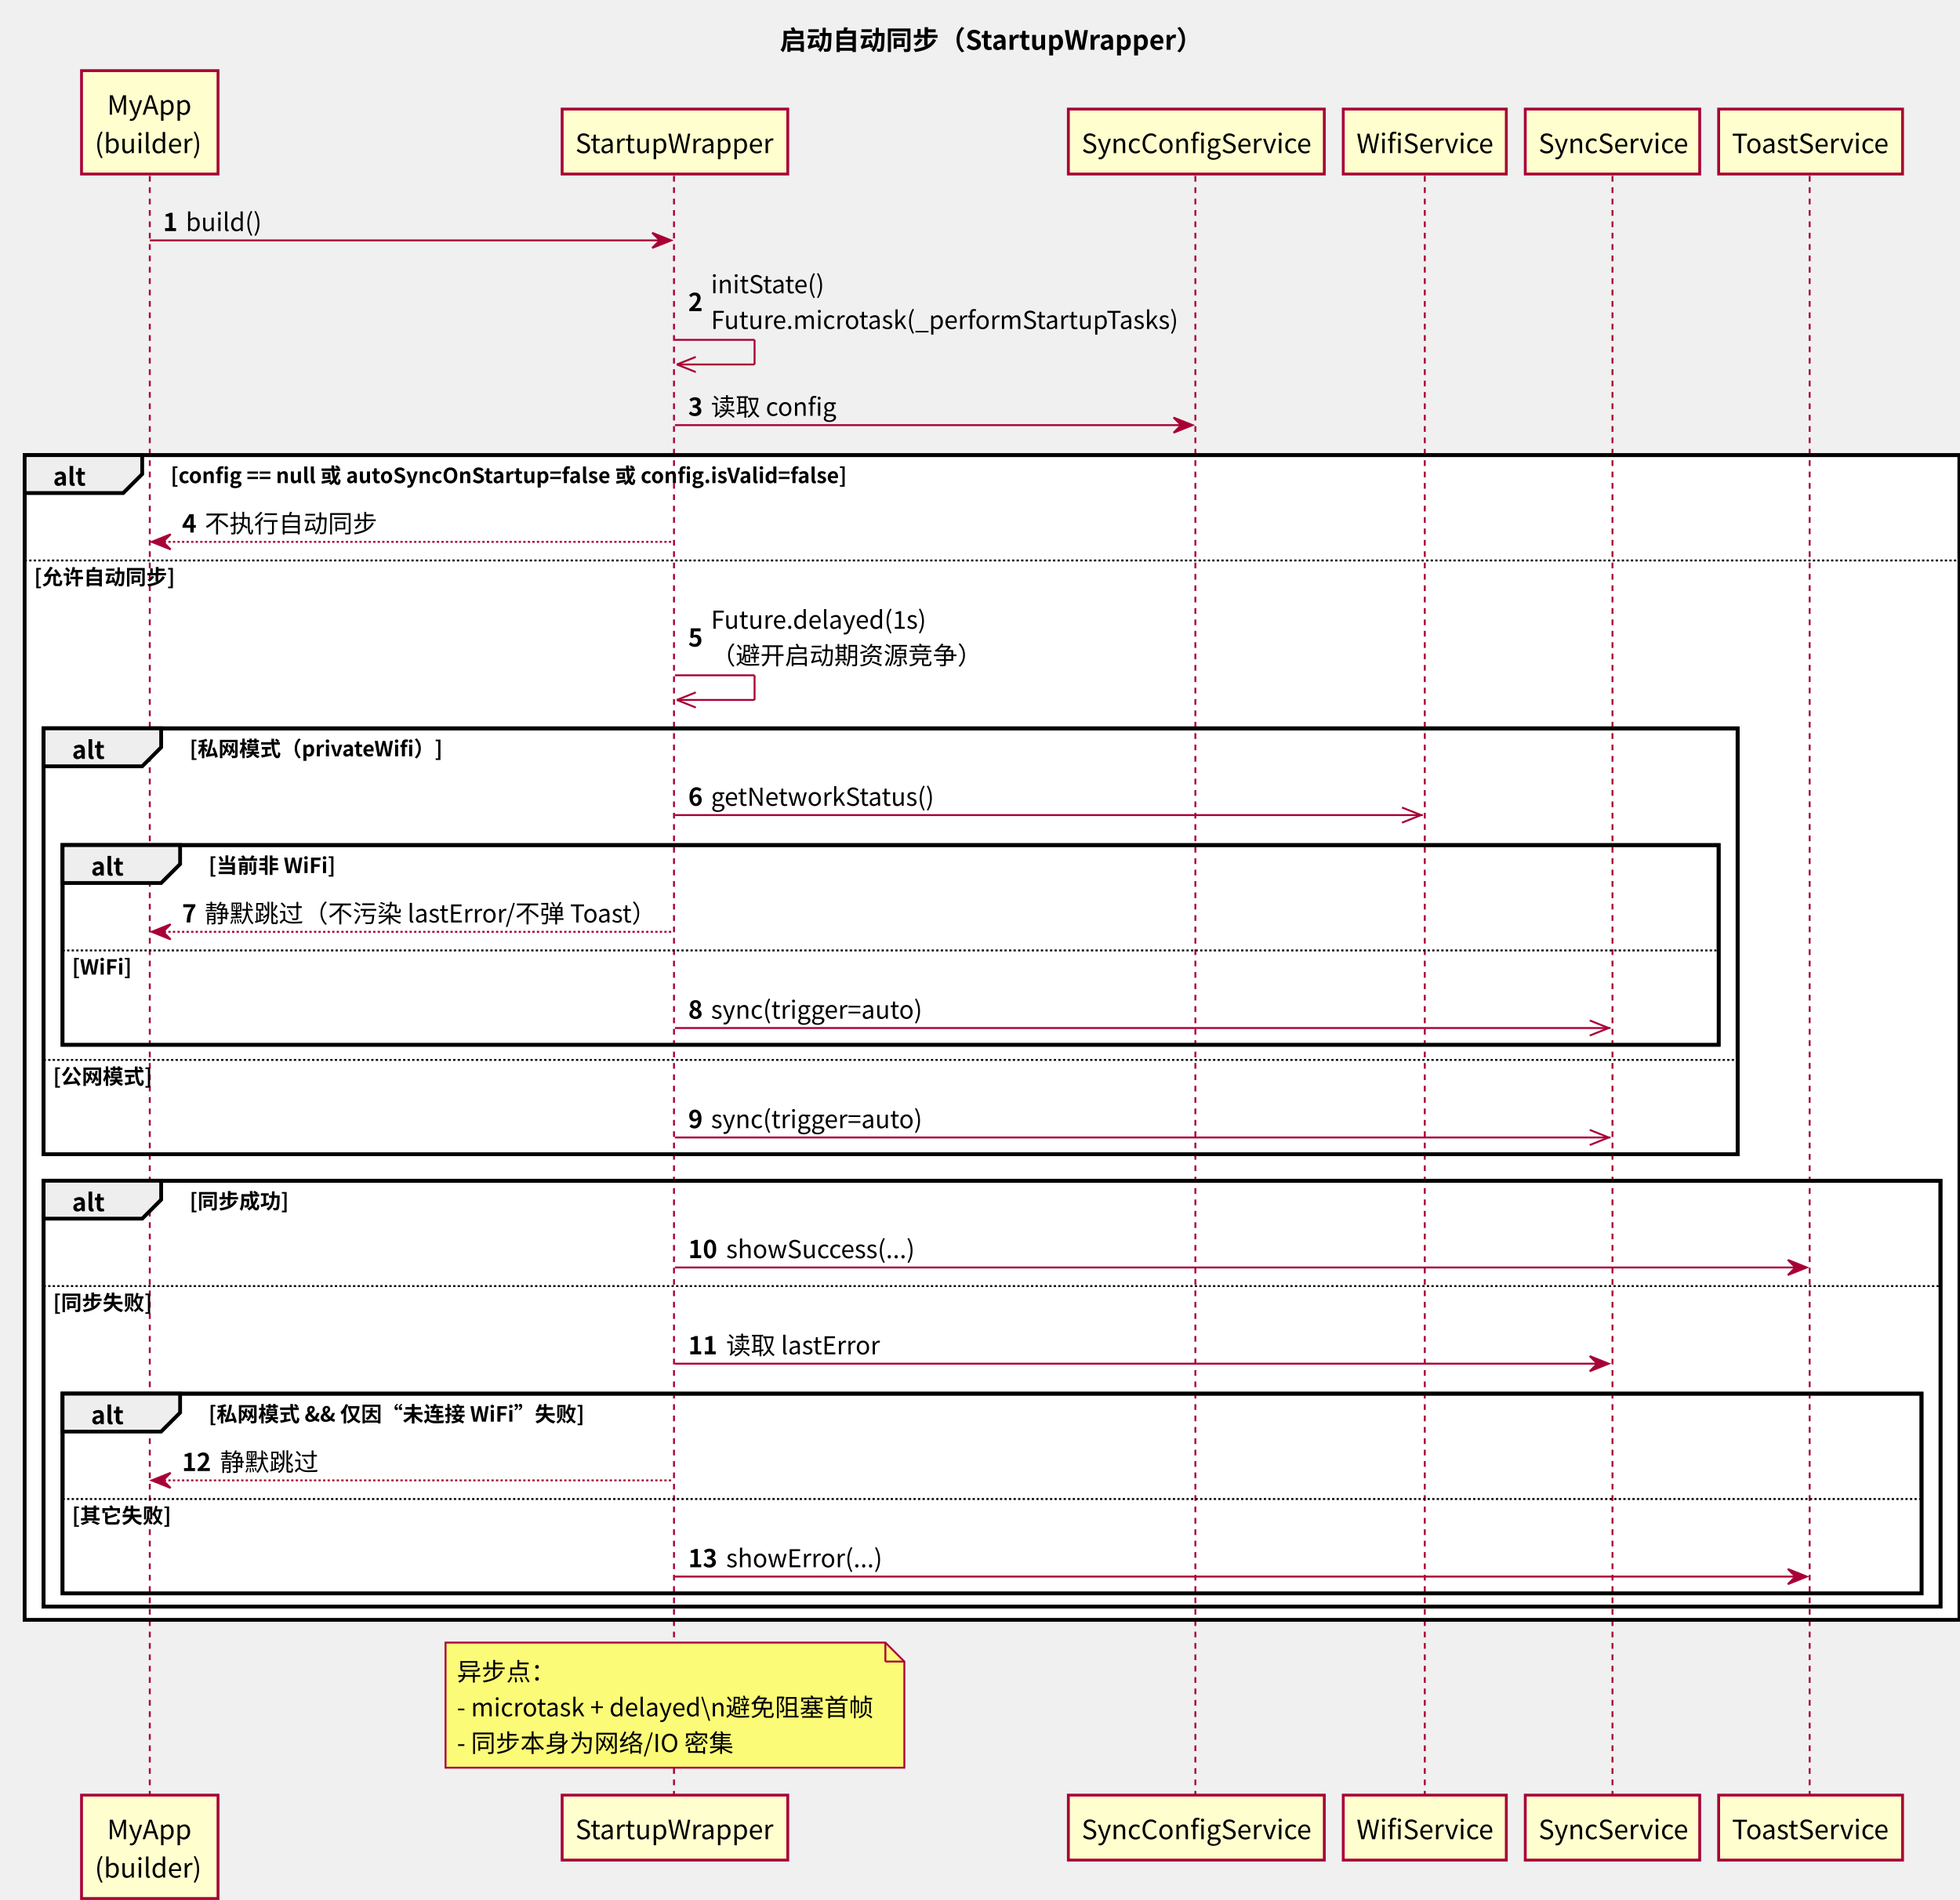
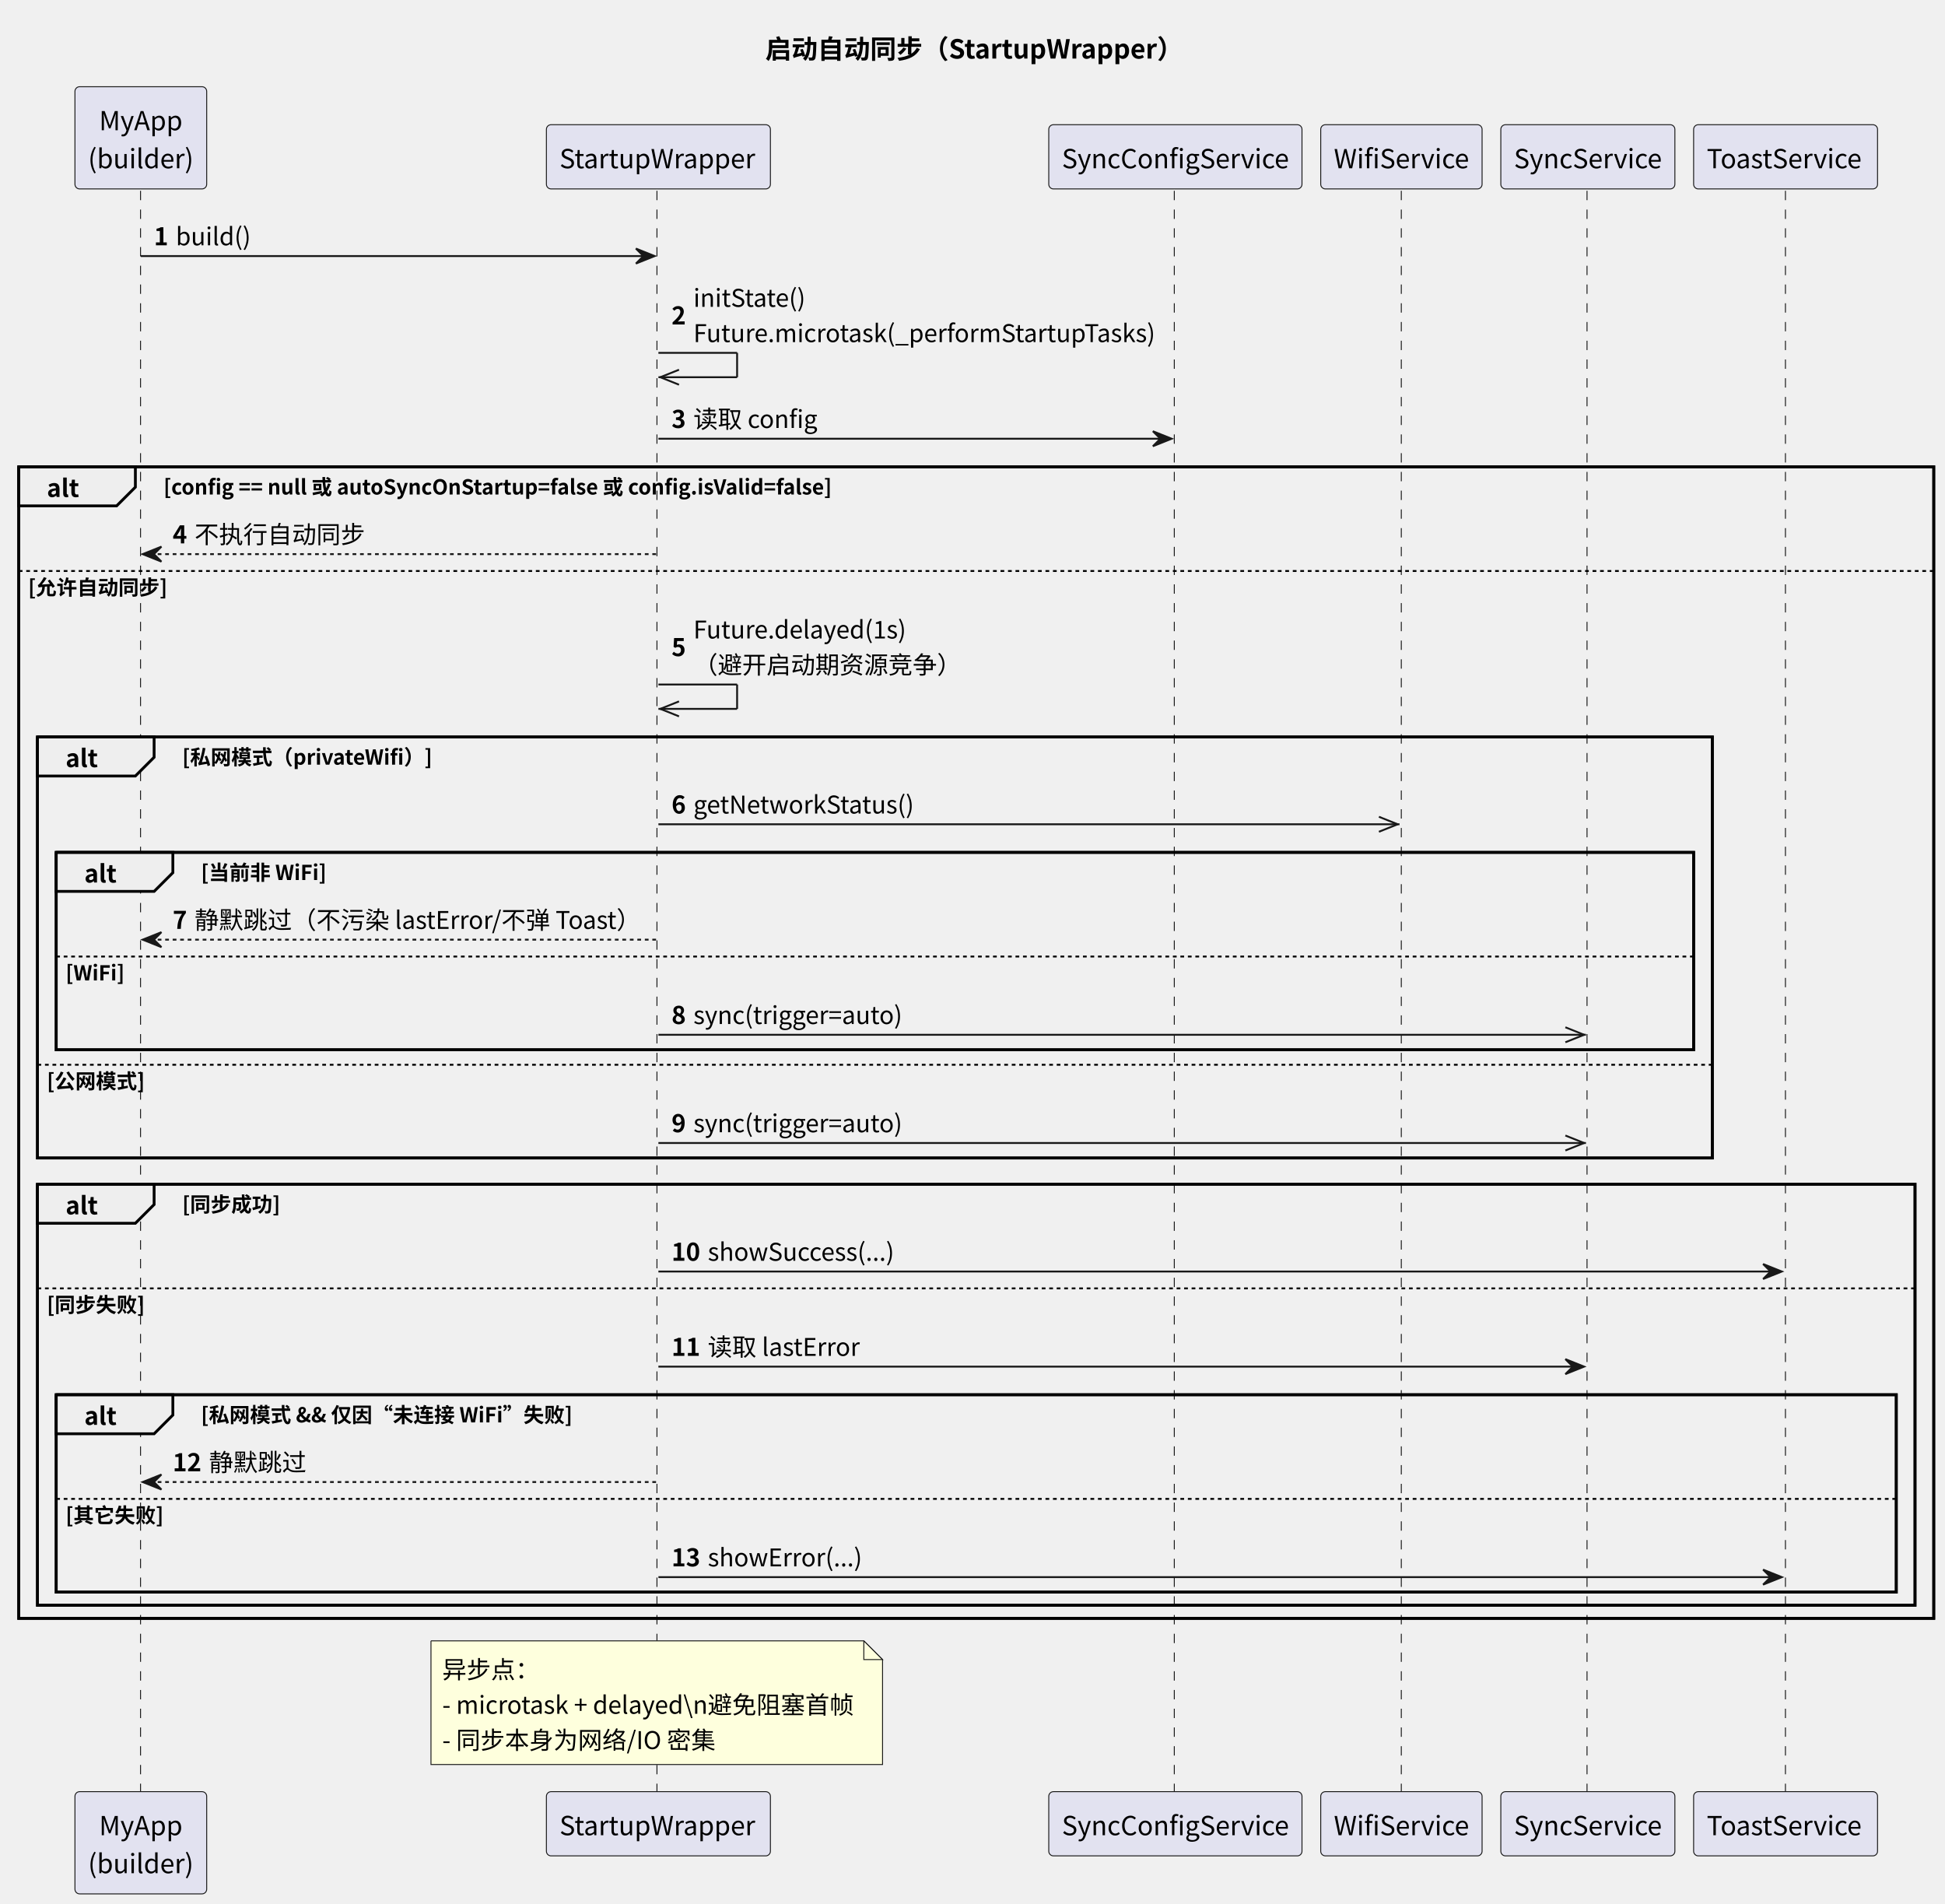
- <svg xmlns="http://www.w3.org/2000/svg" contentScriptType="application/ecmascript" contentStyleType="text/css" height="1670px" preserveAspectRatio="none" style="width:1723px;height:1670px;" version="1.1" viewBox="0 0 1723 1670" width="1723.333px" zoomAndPan="magnify">
+ <svg xmlns="http://www.w3.org/2000/svg" contentStyleType="text/css" data-diagram-type="SEQUENCE" height="1693.333px" preserveAspectRatio="none" style="width:1730px;height:1693px;background:#FFFFFF;" version="1.1" viewBox="0 0 1730 1693" width="1730px" zoomAndPan="magnify">
  <defs />
  <g>
-     <text fill="#000000" font-family="Noto Sans CJK SC" font-size="23.333" font-weight="bold" lengthAdjust="spacingAndGlyphs" textLength="373.333" x="685.417" y="43.733">启动自动同步（StartupWrapper）</text>
-     <rect fill="#FFFFFF" height="1024.105" style="stroke: #000000; stroke-width: 3.333;" width="1700.833" x="21.667" y="400.186" />
-     <rect fill="#FFFFFF" height="933.145" style="stroke: none; stroke-width: 1.667;" width="1700.833" x="21.667" y="491.146" />
-     <rect fill="#FFFFFF" height="374.426" style="stroke: #000000; stroke-width: 3.333;" width="1489.167" x="38.333" y="640.439" />
-     <rect fill="#FFFFFF" height="175.546" style="stroke: #000000; stroke-width: 3.333;" width="1455.833" x="55" y="743.066" />
-     <rect fill="#FFFFFF" height="84.587" style="stroke: none; stroke-width: 1.667;" width="1455.833" x="55" y="834.026" />
-     <rect fill="#FFFFFF" height="84.587" style="stroke: none; stroke-width: 1.667;" width="1489.167" x="38.333" y="930.279" />
-     <rect fill="#FFFFFF" height="374.426" style="stroke: #000000; stroke-width: 3.333;" width="1667.5" x="38.333" y="1038.199" />
-     <rect fill="#FFFFFF" height="283.466" style="stroke: none; stroke-width: 1.667;" width="1667.5" x="38.333" y="1129.159" />
-     <rect fill="#FFFFFF" height="175.546" style="stroke: #000000; stroke-width: 3.333;" width="1634.167" x="55" y="1225.412" />
-     <rect fill="#FFFFFF" height="84.587" style="stroke: none; stroke-width: 1.667;" width="1634.167" x="55" y="1316.372" />
-     <line style="stroke: #A80036; stroke-width: 1.667; stroke-dasharray: 5.0,5.0;" x1="131.667" x2="131.667" y1="154.693" y2="1580.078" />
-     <line style="stroke: #A80036; stroke-width: 1.667; stroke-dasharray: 5.0,5.0;" x1="592.5" x2="592.5" y1="154.693" y2="1580.078" />
-     <line style="stroke: #A80036; stroke-width: 1.667; stroke-dasharray: 5.0,5.0;" x1="1050.833" x2="1050.833" y1="154.693" y2="1580.078" />
-     <line style="stroke: #A80036; stroke-width: 1.667; stroke-dasharray: 5.0,5.0;" x1="1252.5" x2="1252.5" y1="154.693" y2="1580.078" />
-     <line style="stroke: #A80036; stroke-width: 1.667; stroke-dasharray: 5.0,5.0;" x1="1417.5" x2="1417.5" y1="154.693" y2="1580.078" />
-     <line style="stroke: #A80036; stroke-width: 1.667; stroke-dasharray: 5.0,5.0;" x1="1590.833" x2="1590.833" y1="154.693" y2="1580.078" />
-     <rect fill="#FEFECE" height="90.906" style="stroke: #A80036; stroke-width: 2.5;" width="120" x="71.667" y="62.12" />
-     <text fill="#000000" font-family="Noto Sans CJK SC" font-size="23.333" lengthAdjust="spacingAndGlyphs" textLength="75" x="94.167" y="100.853">MyApp</text>
-     <text fill="#000000" font-family="Noto Sans CJK SC" font-size="23.333" lengthAdjust="spacingAndGlyphs" textLength="96.667" x="83.333" y="134.64">(builder)</text>
-     <rect fill="#FEFECE" height="90.906" style="stroke: #A80036; stroke-width: 2.5;" width="120" x="71.667" y="1578.411" />
-     <text fill="#000000" font-family="Noto Sans CJK SC" font-size="23.333" lengthAdjust="spacingAndGlyphs" textLength="75" x="94.167" y="1617.145">MyApp</text>
-     <text fill="#000000" font-family="Noto Sans CJK SC" font-size="23.333" lengthAdjust="spacingAndGlyphs" textLength="96.667" x="83.333" y="1650.931">(builder)</text>
-     <rect fill="#FEFECE" height="57.12" style="stroke: #A80036; stroke-width: 2.5;" width="198.333" x="494.167" y="95.906" />
-     <text fill="#000000" font-family="Noto Sans CJK SC" font-size="23.333" lengthAdjust="spacingAndGlyphs" textLength="175" x="505.833" y="134.64">StartupWrapper</text>
-     <rect fill="#FEFECE" height="57.12" style="stroke: #A80036; stroke-width: 2.5;" width="198.333" x="494.167" y="1578.411" />
-     <text fill="#000000" font-family="Noto Sans CJK SC" font-size="23.333" lengthAdjust="spacingAndGlyphs" textLength="175" x="505.833" y="1617.145">StartupWrapper</text>
-     <rect fill="#FEFECE" height="57.12" style="stroke: #A80036; stroke-width: 2.5;" width="225" x="939.167" y="95.906" />
-     <text fill="#000000" font-family="Noto Sans CJK SC" font-size="23.333" lengthAdjust="spacingAndGlyphs" textLength="201.667" x="950.833" y="134.64">SyncConfigService</text>
-     <rect fill="#FEFECE" height="57.12" style="stroke: #A80036; stroke-width: 2.5;" width="225" x="939.167" y="1578.411" />
-     <text fill="#000000" font-family="Noto Sans CJK SC" font-size="23.333" lengthAdjust="spacingAndGlyphs" textLength="201.667" x="950.833" y="1617.145">SyncConfigService</text>
-     <rect fill="#FEFECE" height="57.12" style="stroke: #A80036; stroke-width: 2.5;" width="143.333" x="1180.833" y="95.906" />
-     <text fill="#000000" font-family="Noto Sans CJK SC" font-size="23.333" lengthAdjust="spacingAndGlyphs" textLength="120" x="1192.5" y="134.64">WifiService</text>
-     <rect fill="#FEFECE" height="57.12" style="stroke: #A80036; stroke-width: 2.5;" width="143.333" x="1180.833" y="1578.411" />
-     <text fill="#000000" font-family="Noto Sans CJK SC" font-size="23.333" lengthAdjust="spacingAndGlyphs" textLength="120" x="1192.5" y="1617.145">WifiService</text>
-     <rect fill="#FEFECE" height="57.12" style="stroke: #A80036; stroke-width: 2.5;" width="153.333" x="1340.833" y="95.906" />
-     <text fill="#000000" font-family="Noto Sans CJK SC" font-size="23.333" lengthAdjust="spacingAndGlyphs" textLength="130" x="1352.5" y="134.64">SyncService</text>
-     <rect fill="#FEFECE" height="57.12" style="stroke: #A80036; stroke-width: 2.5;" width="153.333" x="1340.833" y="1578.411" />
-     <text fill="#000000" font-family="Noto Sans CJK SC" font-size="23.333" lengthAdjust="spacingAndGlyphs" textLength="130" x="1352.5" y="1617.145">SyncService</text>
-     <rect fill="#FEFECE" height="57.12" style="stroke: #A80036; stroke-width: 2.5;" width="161.667" x="1510.833" y="95.906" />
-     <text fill="#000000" font-family="Noto Sans CJK SC" font-size="23.333" lengthAdjust="spacingAndGlyphs" textLength="138.333" x="1522.5" y="134.64">ToastService</text>
-     <rect fill="#FEFECE" height="57.12" style="stroke: #A80036; stroke-width: 2.5;" width="161.667" x="1510.833" y="1578.411" />
-     <text fill="#000000" font-family="Noto Sans CJK SC" font-size="23.333" lengthAdjust="spacingAndGlyphs" textLength="138.333" x="1522.5" y="1617.145">ToastService</text>
-     <polygon fill="#A80036" points="573.333,204.693,590,211.36,573.333,218.026,580,211.36" style="stroke: #A80036; stroke-width: 1.667;" />
-     <line style="stroke: #A80036; stroke-width: 1.667;" x1="131.667" x2="583.333" y1="211.36" y2="211.36" />
-     <text fill="#000000" font-family="Noto Sans CJK SC" font-size="21.667" font-weight="bold" lengthAdjust="spacingAndGlyphs" textLength="13.333" x="143.333" y="203.16">1</text>
-     <text fill="#000000" font-family="Noto Sans CJK SC" font-size="21.667" lengthAdjust="spacingAndGlyphs" textLength="66.667" x="163.333" y="203.16">build()</text>
-     <line style="stroke: #A80036; stroke-width: 1.667;" x1="593.333" x2="663.333" y1="298.813" y2="298.813" />
-     <line style="stroke: #A80036; stroke-width: 1.667;" x1="663.333" x2="663.333" y1="298.813" y2="320.48" />
-     <line style="stroke: #A80036; stroke-width: 1.667;" x1="595" x2="663.333" y1="320.48" y2="320.48" />
-     <line style="stroke: #A80036; stroke-width: 1.667;" x1="595" x2="611.667" y1="320.48" y2="313.813" />
-     <line style="stroke: #A80036; stroke-width: 1.667;" x1="595" x2="611.667" y1="320.48" y2="327.146" />
-     <text fill="#000000" font-family="Noto Sans CJK SC" font-size="21.667" font-weight="bold" lengthAdjust="spacingAndGlyphs" textLength="13.333" x="605" y="273.553">2</text>
-     <text fill="#000000" font-family="Noto Sans CJK SC" font-size="21.667" lengthAdjust="spacingAndGlyphs" textLength="101.667" x="625" y="257.866">initState()</text>
-     <text fill="#000000" font-family="Noto Sans CJK SC" font-size="21.667" lengthAdjust="spacingAndGlyphs" textLength="415" x="625" y="289.24">Future.microtask(_performStartupTasks)</text>
-     <polygon fill="#A80036" points="1031.667,367.146,1048.333,373.813,1031.667,380.48,1038.333,373.813" style="stroke: #A80036; stroke-width: 1.667;" />
-     <line style="stroke: #A80036; stroke-width: 1.667;" x1="593.333" x2="1041.667" y1="373.813" y2="373.813" />
-     <text fill="#000000" font-family="Noto Sans CJK SC" font-size="21.667" font-weight="bold" lengthAdjust="spacingAndGlyphs" textLength="13.333" x="605" y="365.613">3</text>
-     <text fill="#000000" font-family="Noto Sans CJK SC" font-size="21.667" lengthAdjust="spacingAndGlyphs" textLength="111.667" x="625" y="365.613">读取 config</text>
-     <rect fill="none" height="1024.105" style="stroke: #000000; stroke-width: 3.333;" width="1700.833" x="21.667" y="400.186" />
-     <polygon fill="#EEEEEE" points="21.667,400.186,125,400.186,125,416.853,108.333,433.52,21.667,433.52,21.667,400.186" style="stroke: #000000; stroke-width: 3.333;" />
-     <text fill="#000000" font-family="Noto Sans CJK SC" font-size="21.667" font-weight="bold" lengthAdjust="spacingAndGlyphs" textLength="28.333" x="46.667" y="426.986">alt</text>
-     <text fill="#000000" font-family="Noto Sans CJK SC" font-size="18.333" font-weight="bold" lengthAdjust="spacingAndGlyphs" textLength="598.333" x="150" y="424.786">[config == null 或 autoSyncOnStartup=false 或 config.isValid=false]</text>
-     <polygon fill="#A80036" points="150,469.773,133.333,476.44,150,483.106,143.333,476.44" style="stroke: #A80036; stroke-width: 1.667;" />
-     <line style="stroke: #A80036; stroke-width: 1.667; stroke-dasharray: 2.0,2.0;" x1="140" x2="591.667" y1="476.44" y2="476.44" />
-     <text fill="#000000" font-family="Noto Sans CJK SC" font-size="21.667" font-weight="bold" lengthAdjust="spacingAndGlyphs" textLength="13.333" x="160" y="468.24">4</text>
-     <text fill="#000000" font-family="Noto Sans CJK SC" font-size="21.667" lengthAdjust="spacingAndGlyphs" textLength="151.667" x="180" y="468.24">不执行自动同步</text>
-     <line style="stroke: #000000; stroke-width: 1.667; stroke-dasharray: 2.0,2.0;" x1="21.667" x2="1722.5" y1="492.813" y2="492.813" />
-     <text fill="#000000" font-family="Noto Sans CJK SC" font-size="18.333" font-weight="bold" lengthAdjust="spacingAndGlyphs" textLength="123.333" x="30" y="514.079">[允许自动同步]</text>
-     <line style="stroke: #A80036; stroke-width: 1.667;" x1="593.333" x2="663.333" y1="593.773" y2="593.773" />
-     <line style="stroke: #A80036; stroke-width: 1.667;" x1="663.333" x2="663.333" y1="593.773" y2="615.439" />
-     <line style="stroke: #A80036; stroke-width: 1.667;" x1="595" x2="663.333" y1="615.439" y2="615.439" />
-     <line style="stroke: #A80036; stroke-width: 1.667;" x1="595" x2="611.667" y1="615.439" y2="608.773" />
-     <line style="stroke: #A80036; stroke-width: 1.667;" x1="595" x2="611.667" y1="615.439" y2="622.106" />
-     <text fill="#000000" font-family="Noto Sans CJK SC" font-size="21.667" font-weight="bold" lengthAdjust="spacingAndGlyphs" textLength="13.333" x="605" y="568.513">5</text>
-     <text fill="#000000" font-family="Noto Sans CJK SC" font-size="21.667" lengthAdjust="spacingAndGlyphs" textLength="188.333" x="625" y="552.826">Future.delayed(1s)</text>
-     <text fill="#000000" font-family="Noto Sans CJK SC" font-size="21.667" lengthAdjust="spacingAndGlyphs" textLength="238.333" x="625" y="584.199">（避开启动期资源竞争）</text>
-     <rect fill="none" height="374.426" style="stroke: #000000; stroke-width: 3.333;" width="1489.167" x="38.333" y="640.439" />
-     <polygon fill="#EEEEEE" points="38.333,640.439,141.667,640.439,141.667,657.106,125,673.773,38.333,673.773,38.333,640.439" style="stroke: #000000; stroke-width: 3.333;" />
-     <text fill="#000000" font-family="Noto Sans CJK SC" font-size="21.667" font-weight="bold" lengthAdjust="spacingAndGlyphs" textLength="28.333" x="63.333" y="667.239">alt</text>
-     <text fill="#000000" font-family="Noto Sans CJK SC" font-size="18.333" font-weight="bold" lengthAdjust="spacingAndGlyphs" textLength="221.667" x="166.667" y="665.039">[私网模式（privateWifi）]</text>
-     <line style="stroke: #A80036; stroke-width: 1.667;" x1="1249.167" x2="1232.5" y1="716.692" y2="710.026" />
-     <line style="stroke: #A80036; stroke-width: 1.667;" x1="1249.167" x2="1232.5" y1="716.692" y2="723.359" />
-     <line style="stroke: #A80036; stroke-width: 1.667;" x1="593.333" x2="1250.833" y1="716.692" y2="716.692" />
-     <text fill="#000000" font-family="Noto Sans CJK SC" font-size="21.667" font-weight="bold" lengthAdjust="spacingAndGlyphs" textLength="13.333" x="605" y="708.493">6</text>
-     <text fill="#000000" font-family="Noto Sans CJK SC" font-size="21.667" lengthAdjust="spacingAndGlyphs" textLength="195" x="625" y="708.493">getNetworkStatus()</text>
-     <rect fill="none" height="175.546" style="stroke: #000000; stroke-width: 3.333;" width="1455.833" x="55" y="743.066" />
-     <polygon fill="#EEEEEE" points="55,743.066,158.333,743.066,158.333,759.733,141.667,776.399,55,776.399,55,743.066" style="stroke: #000000; stroke-width: 3.333;" />
-     <text fill="#000000" font-family="Noto Sans CJK SC" font-size="21.667" font-weight="bold" lengthAdjust="spacingAndGlyphs" textLength="28.333" x="80" y="769.866">alt</text>
-     <text fill="#000000" font-family="Noto Sans CJK SC" font-size="18.333" font-weight="bold" lengthAdjust="spacingAndGlyphs" textLength="110" x="183.333" y="767.666">[当前非 WiFi]</text>
-     <polygon fill="#A80036" points="150,812.652,133.333,819.319,150,825.986,143.333,819.319" style="stroke: #A80036; stroke-width: 1.667;" />
-     <line style="stroke: #A80036; stroke-width: 1.667; stroke-dasharray: 2.0,2.0;" x1="140" x2="591.667" y1="819.319" y2="819.319" />
-     <text fill="#000000" font-family="Noto Sans CJK SC" font-size="21.667" font-weight="bold" lengthAdjust="spacingAndGlyphs" textLength="13.333" x="160" y="811.119">7</text>
-     <text fill="#000000" font-family="Noto Sans CJK SC" font-size="21.667" lengthAdjust="spacingAndGlyphs" textLength="401.667" x="180" y="811.119">静默跳过（不污染 lastError/不弹 Toast）</text>
-     <line style="stroke: #000000; stroke-width: 1.667; stroke-dasharray: 2.0,2.0;" x1="55" x2="1510.833" y1="835.692" y2="835.692" />
-     <text fill="#000000" font-family="Noto Sans CJK SC" font-size="18.333" font-weight="bold" lengthAdjust="spacingAndGlyphs" textLength="50" x="63.333" y="856.959">[WiFi]</text>
-     <line style="stroke: #A80036; stroke-width: 1.667;" x1="1414.167" x2="1397.5" y1="903.906" y2="897.239" />
-     <line style="stroke: #A80036; stroke-width: 1.667;" x1="1414.167" x2="1397.5" y1="903.906" y2="910.572" />
-     <line style="stroke: #A80036; stroke-width: 1.667;" x1="593.333" x2="1415.833" y1="903.906" y2="903.906" />
-     <text fill="#000000" font-family="Noto Sans CJK SC" font-size="21.667" font-weight="bold" lengthAdjust="spacingAndGlyphs" textLength="13.333" x="605" y="895.706">8</text>
-     <text fill="#000000" font-family="Noto Sans CJK SC" font-size="21.667" lengthAdjust="spacingAndGlyphs" textLength="185" x="625" y="895.706">sync(trigger=auto)</text>
-     <line style="stroke: #000000; stroke-width: 1.667; stroke-dasharray: 2.0,2.0;" x1="38.333" x2="1527.5" y1="931.946" y2="931.946" />
-     <text fill="#000000" font-family="Noto Sans CJK SC" font-size="18.333" font-weight="bold" lengthAdjust="spacingAndGlyphs" textLength="86.667" x="46.667" y="953.212">[公网模式]</text>
-     <line style="stroke: #A80036; stroke-width: 1.667;" x1="1414.167" x2="1397.5" y1="1000.159" y2="993.492" />
-     <line style="stroke: #A80036; stroke-width: 1.667;" x1="1414.167" x2="1397.5" y1="1000.159" y2="1006.825" />
-     <line style="stroke: #A80036; stroke-width: 1.667;" x1="593.333" x2="1415.833" y1="1000.159" y2="1000.159" />
-     <text fill="#000000" font-family="Noto Sans CJK SC" font-size="21.667" font-weight="bold" lengthAdjust="spacingAndGlyphs" textLength="13.333" x="605" y="991.959">9</text>
-     <text fill="#000000" font-family="Noto Sans CJK SC" font-size="21.667" lengthAdjust="spacingAndGlyphs" textLength="185" x="625" y="991.959">sync(trigger=auto)</text>
-     <rect fill="none" height="374.426" style="stroke: #000000; stroke-width: 3.333;" width="1667.5" x="38.333" y="1038.199" />
-     <polygon fill="#EEEEEE" points="38.333,1038.199,141.667,1038.199,141.667,1054.865,125,1071.532,38.333,1071.532,38.333,1038.199" style="stroke: #000000; stroke-width: 3.333;" />
-     <text fill="#000000" font-family="Noto Sans CJK SC" font-size="21.667" font-weight="bold" lengthAdjust="spacingAndGlyphs" textLength="28.333" x="63.333" y="1064.999">alt</text>
-     <text fill="#000000" font-family="Noto Sans CJK SC" font-size="18.333" font-weight="bold" lengthAdjust="spacingAndGlyphs" textLength="86.667" x="166.667" y="1062.799">[同步成功]</text>
-     <polygon fill="#A80036" points="1571.667,1107.785,1588.333,1114.452,1571.667,1121.119,1578.333,1114.452" style="stroke: #A80036; stroke-width: 1.667;" />
-     <line style="stroke: #A80036; stroke-width: 1.667;" x1="593.333" x2="1581.667" y1="1114.452" y2="1114.452" />
-     <text fill="#000000" font-family="Noto Sans CJK SC" font-size="21.667" font-weight="bold" lengthAdjust="spacingAndGlyphs" textLength="26.667" x="605" y="1106.252">10</text>
-     <text fill="#000000" font-family="Noto Sans CJK SC" font-size="21.667" lengthAdjust="spacingAndGlyphs" textLength="168.333" x="638.333" y="1106.252">showSuccess(...)</text>
-     <line style="stroke: #000000; stroke-width: 1.667; stroke-dasharray: 2.0,2.0;" x1="38.333" x2="1705.833" y1="1130.825" y2="1130.825" />
-     <text fill="#000000" font-family="Noto Sans CJK SC" font-size="18.333" font-weight="bold" lengthAdjust="spacingAndGlyphs" textLength="86.667" x="46.667" y="1152.092">[同步失败]</text>
-     <polygon fill="#A80036" points="1397.5,1192.372,1414.167,1199.038,1397.5,1205.705,1404.167,1199.038" style="stroke: #A80036; stroke-width: 1.667;" />
-     <line style="stroke: #A80036; stroke-width: 1.667;" x1="593.333" x2="1407.5" y1="1199.038" y2="1199.038" />
-     <text fill="#000000" font-family="Noto Sans CJK SC" font-size="21.667" font-weight="bold" lengthAdjust="spacingAndGlyphs" textLength="26.667" x="605" y="1190.838">11</text>
-     <text fill="#000000" font-family="Noto Sans CJK SC" font-size="21.667" lengthAdjust="spacingAndGlyphs" textLength="136.667" x="638.333" y="1190.838">读取 lastError</text>
-     <rect fill="none" height="175.546" style="stroke: #000000; stroke-width: 3.333;" width="1634.167" x="55" y="1225.412" />
-     <polygon fill="#EEEEEE" points="55,1225.412,158.333,1225.412,158.333,1242.078,141.667,1258.745,55,1258.745,55,1225.412" style="stroke: #000000; stroke-width: 3.333;" />
-     <text fill="#000000" font-family="Noto Sans CJK SC" font-size="21.667" font-weight="bold" lengthAdjust="spacingAndGlyphs" textLength="28.333" x="80" y="1252.212">alt</text>
-     <text fill="#000000" font-family="Noto Sans CJK SC" font-size="18.333" font-weight="bold" lengthAdjust="spacingAndGlyphs" textLength="330" x="183.333" y="1250.012">[私网模式 &amp;&amp; 仅因“未连接 WiFi”失败]</text>
-     <polygon fill="#A80036" points="150,1294.998,133.333,1301.665,150,1308.332,143.333,1301.665" style="stroke: #A80036; stroke-width: 1.667;" />
-     <line style="stroke: #A80036; stroke-width: 1.667; stroke-dasharray: 2.0,2.0;" x1="140" x2="591.667" y1="1301.665" y2="1301.665" />
-     <text fill="#000000" font-family="Noto Sans CJK SC" font-size="21.667" font-weight="bold" lengthAdjust="spacingAndGlyphs" textLength="26.667" x="160" y="1293.465">12</text>
-     <text fill="#000000" font-family="Noto Sans CJK SC" font-size="21.667" lengthAdjust="spacingAndGlyphs" textLength="86.667" x="193.333" y="1293.465">静默跳过</text>
-     <line style="stroke: #000000; stroke-width: 1.667; stroke-dasharray: 2.0,2.0;" x1="55" x2="1689.167" y1="1318.038" y2="1318.038" />
-     <text fill="#000000" font-family="Noto Sans CJK SC" font-size="18.333" font-weight="bold" lengthAdjust="spacingAndGlyphs" textLength="86.667" x="63.333" y="1339.305">[其它失败]</text>
-     <polygon fill="#A80036" points="1571.667,1379.585,1588.333,1386.251,1571.667,1392.918,1578.333,1386.251" style="stroke: #A80036; stroke-width: 1.667;" />
-     <line style="stroke: #A80036; stroke-width: 1.667;" x1="593.333" x2="1581.667" y1="1386.251" y2="1386.251" />
-     <text fill="#000000" font-family="Noto Sans CJK SC" font-size="21.667" font-weight="bold" lengthAdjust="spacingAndGlyphs" textLength="26.667" x="605" y="1378.052">13</text>
-     <text fill="#000000" font-family="Noto Sans CJK SC" font-size="21.667" lengthAdjust="spacingAndGlyphs" textLength="138.333" x="638.333" y="1378.052">showError(...)</text>
-     <polygon fill="#FBFB77" points="391.667,1444.292,391.667,1554.292,795,1554.292,795,1460.958,778.333,1444.292,391.667,1444.292" style="stroke: #A80036; stroke-width: 1.667;" />
-     <line style="stroke: #A80036; stroke-width: 1.667;" x1="778.333" x2="778.333" y1="1444.292" y2="1460.958" />
-     <line style="stroke: #A80036; stroke-width: 1.667;" x1="795" x2="778.333" y1="1460.958" y2="1460.958" />
-     <text fill="#000000" font-family="Noto Sans CJK SC" font-size="21.667" lengthAdjust="spacingAndGlyphs" textLength="86.667" x="401.667" y="1477.758">异步点：</text>
-     <text fill="#000000" font-family="Noto Sans CJK SC" font-size="21.667" lengthAdjust="spacingAndGlyphs" textLength="368.333" x="401.667" y="1509.131">- microtask + delayed\n避免阻塞首帧</text>
-     <text fill="#000000" font-family="Noto Sans CJK SC" font-size="21.667" lengthAdjust="spacingAndGlyphs" textLength="245" x="401.667" y="1540.505">- 同步本身为网络/IO 密集</text>
+     <text fill="#000000" font-family="'Noto Sans CJK SC'" font-size="23.333" font-weight="bold" lengthAdjust="spacing" textLength="373.822" x="680.588" y="52.066">启动自动同步（StartupWrapper）</text>
+     <rect fill="none" height="1024.105" style="stroke:#000000;stroke-width:2.5;" width="1703.33" x="16.667" y="415.186" />
+     <rect fill="none" height="374.426" style="stroke:#000000;stroke-width:2.5;" width="1489.741" x="33.333" y="655.439" />
+     <rect fill="none" height="175.546" style="stroke:#000000;stroke-width:2.5;" width="1456.408" x="50" y="758.066" />
+     <rect fill="none" height="374.426" style="stroke:#000000;stroke-width:2.5;" width="1669.997" x="33.333" y="1053.199" />
+     <rect fill="none" height="175.546" style="stroke:#000000;stroke-width:2.5;" width="1636.664" x="50" y="1240.412" />
+     <g class="participant-lifeline" data-entity-uid="part1" data-qualified-name="App" id="part1-lifeline">
+       <g>
+         <rect fill="#000000" fill-opacity="0" height="1425.385" width="13.333" x="118.59" y="169.693" />
+         <line style="stroke:#181818;stroke-width:0.833;stroke-dasharray:8.333,8.333;" x1="125" x2="125" y1="169.693" y2="1595.078" />
+       </g>
+     </g>
+     <g class="participant-lifeline" data-entity-uid="part2" data-qualified-name="Startup" id="part2-lifeline">
+       <g>
+         <rect fill="#000000" fill-opacity="0" height="1425.385" width="13.333" x="578.96" y="169.693" />
+         <line style="stroke:#181818;stroke-width:0.833;stroke-dasharray:8.333,8.333;" x1="584.339" x2="584.339" y1="169.693" y2="1595.078" />
+       </g>
+     </g>
+     <g class="participant-lifeline" data-entity-uid="part3" data-qualified-name="SyncCfg" id="part3-lifeline">
+       <g>
+         <rect fill="#000000" fill-opacity="0" height="1425.385" width="13.333" x="1038.784" y="169.693" />
+         <line style="stroke:#181818;stroke-width:0.833;stroke-dasharray:8.333,8.333;" x1="1044.499" x2="1044.499" y1="169.693" y2="1595.078" />
+       </g>
+     </g>
+     <g class="participant-lifeline" data-entity-uid="part4" data-qualified-name="Wifi" id="part4-lifeline">
+       <g>
+         <rect fill="#000000" fill-opacity="0" height="1425.385" width="13.333" x="1239.83" y="169.693" />
+         <line style="stroke:#181818;stroke-width:0.833;stroke-dasharray:8.333,8.333;" x1="1246.402" x2="1246.402" y1="169.693" y2="1595.078" />
+       </g>
+     </g>
+     <g class="participant-lifeline" data-entity-uid="part5" data-qualified-name="Sync" id="part5-lifeline">
+       <g>
+         <rect fill="#000000" fill-opacity="0" height="1425.385" width="13.333" x="1405.666" y="169.693" />
+         <line style="stroke:#181818;stroke-width:0.833;stroke-dasharray:8.333,8.333;" x1="1411.591" x2="1411.591" y1="169.693" y2="1595.078" />
+       </g>
+     </g>
+     <g class="participant-lifeline" data-entity-uid="part6" data-qualified-name="Toast" id="part6-lifeline">
+       <g>
+         <rect fill="#000000" fill-opacity="0" height="1425.385" width="13.333" x="1581.535" y="169.693" />
+         <line style="stroke:#181818;stroke-width:0.833;stroke-dasharray:8.333,8.333;" x1="1588.074" x2="1588.074" y1="169.693" y2="1595.078" />
+       </g>
+     </g>
+     <g class="participant participant-head" data-entity-uid="part1" data-qualified-name="App" id="part1-head">
+       <rect fill="#E2E2F0" height="90.906" rx="4.167" ry="4.167" style="stroke:#181818;stroke-width:0.833;" width="117.18" x="66.667" y="77.12" />
+       <text fill="#000000" font-family="'Noto Sans CJK SC'" font-size="23.333" lengthAdjust="spacing" textLength="74.223" x="88.145" y="115.853">MyApp</text>
+       <text fill="#000000" font-family="'Noto Sans CJK SC'" font-size="23.333" lengthAdjust="spacing" textLength="93.846" x="78.333" y="149.64">(builder)</text>
+     </g>
+     <g class="participant participant-tail" data-entity-uid="part1" data-qualified-name="App" id="part1-tail">
+       <rect fill="#E2E2F0" height="90.906" rx="4.167" ry="4.167" style="stroke:#181818;stroke-width:0.833;" width="117.18" x="66.667" y="1593.411" />
+       <text fill="#000000" font-family="'Noto Sans CJK SC'" font-size="23.333" lengthAdjust="spacing" textLength="74.223" x="88.145" y="1632.145">MyApp</text>
+       <text fill="#000000" font-family="'Noto Sans CJK SC'" font-size="23.333" lengthAdjust="spacing" textLength="93.846" x="78.333" y="1665.931">(builder)</text>
+     </g>
+     <g class="participant participant-head" data-entity-uid="part2" data-qualified-name="Startup" id="part2-head">
+       <rect fill="#E2E2F0" height="57.12" rx="4.167" ry="4.167" style="stroke:#181818;stroke-width:0.833;" width="199.243" x="486.006" y="110.906" />
+       <text fill="#000000" font-family="'Noto Sans CJK SC'" font-size="23.333" lengthAdjust="spacing" textLength="175.909" x="497.672" y="149.64">StartupWrapper</text>
+     </g>
+     <g class="participant participant-tail" data-entity-uid="part2" data-qualified-name="Startup" id="part2-tail">
+       <rect fill="#E2E2F0" height="57.12" rx="4.167" ry="4.167" style="stroke:#181818;stroke-width:0.833;" width="199.243" x="486.006" y="1593.411" />
+       <text fill="#000000" font-family="'Noto Sans CJK SC'" font-size="23.333" lengthAdjust="spacing" textLength="175.909" x="497.672" y="1632.145">StartupWrapper</text>
+     </g>
+     <g class="participant participant-head" data-entity-uid="part3" data-qualified-name="SyncCfg" id="part3-head">
+       <rect fill="#E2E2F0" height="57.12" rx="4.167" ry="4.167" style="stroke:#181818;stroke-width:0.833;" width="225.236" x="932.833" y="110.906" />
+       <text fill="#000000" font-family="'Noto Sans CJK SC'" font-size="23.333" lengthAdjust="spacing" textLength="201.903" x="944.499" y="149.64">SyncConfigService</text>
+     </g>
+     <g class="participant participant-tail" data-entity-uid="part3" data-qualified-name="SyncCfg" id="part3-tail">
+       <rect fill="#E2E2F0" height="57.12" rx="4.167" ry="4.167" style="stroke:#181818;stroke-width:0.833;" width="225.236" x="932.833" y="1593.411" />
+       <text fill="#000000" font-family="'Noto Sans CJK SC'" font-size="23.333" lengthAdjust="spacing" textLength="201.903" x="944.499" y="1632.145">SyncConfigService</text>
+     </g>
+     <g class="participant participant-head" data-entity-uid="part4" data-qualified-name="Wifi" id="part4-head">
+       <rect fill="#E2E2F0" height="57.12" rx="4.167" ry="4.167" style="stroke:#181818;stroke-width:0.833;" width="143.523" x="1174.735" y="110.906" />
+       <text fill="#000000" font-family="'Noto Sans CJK SC'" font-size="23.333" lengthAdjust="spacing" textLength="120.189" x="1186.402" y="149.64">WifiService</text>
+     </g>
+     <g class="participant participant-tail" data-entity-uid="part4" data-qualified-name="Wifi" id="part4-tail">
+       <rect fill="#E2E2F0" height="57.12" rx="4.167" ry="4.167" style="stroke:#181818;stroke-width:0.833;" width="143.523" x="1174.735" y="1593.411" />
+       <text fill="#000000" font-family="'Noto Sans CJK SC'" font-size="23.333" lengthAdjust="spacing" textLength="120.189" x="1186.402" y="1632.145">WifiService</text>
+     </g>
+     <g class="participant participant-head" data-entity-uid="part5" data-qualified-name="Sync" id="part5-head">
+       <rect fill="#E2E2F0" height="57.12" rx="4.167" ry="4.167" style="stroke:#181818;stroke-width:0.833;" width="154.816" x="1334.925" y="110.906" />
+       <text fill="#000000" font-family="'Noto Sans CJK SC'" font-size="23.333" lengthAdjust="spacing" textLength="131.483" x="1346.591" y="149.64">SyncService</text>
+     </g>
+     <g class="participant participant-tail" data-entity-uid="part5" data-qualified-name="Sync" id="part5-tail">
+       <rect fill="#E2E2F0" height="57.12" rx="4.167" ry="4.167" style="stroke:#181818;stroke-width:0.833;" width="154.816" x="1334.925" y="1593.411" />
+       <text fill="#000000" font-family="'Noto Sans CJK SC'" font-size="23.333" lengthAdjust="spacing" textLength="131.483" x="1346.591" y="1632.145">SyncService</text>
+     </g>
+     <g class="participant participant-head" data-entity-uid="part6" data-qualified-name="Toast" id="part6-head">
+       <rect fill="#E2E2F0" height="57.12" rx="4.167" ry="4.167" style="stroke:#181818;stroke-width:0.833;" width="163.589" x="1506.408" y="110.906" />
+       <text fill="#000000" font-family="'Noto Sans CJK SC'" font-size="23.333" lengthAdjust="spacing" textLength="140.256" x="1518.074" y="149.64">ToastService</text>
+     </g>
+     <g class="participant participant-tail" data-entity-uid="part6" data-qualified-name="Toast" id="part6-tail">
+       <rect fill="#E2E2F0" height="57.12" rx="4.167" ry="4.167" style="stroke:#181818;stroke-width:0.833;" width="163.589" x="1506.408" y="1593.411" />
+       <text fill="#000000" font-family="'Noto Sans CJK SC'" font-size="23.333" lengthAdjust="spacing" textLength="140.256" x="1518.074" y="1632.145">ToastService</text>
+     </g>
+     <g class="message" data-entity-1="part1" data-entity-2="part2" id="msg1">
+       <polygon fill="#181818" points="565.627,221.066,582.293,227.733,565.627,234.4,572.293,227.733" style="stroke:#181818;stroke-width:1.667;" />
+       <line style="stroke:#181818;stroke-width:1.667;" x1="125.257" x2="575.627" y1="227.733" y2="227.733" />
+       <text fill="#000000" font-family="'Noto Sans CJK SC'" font-size="21.667" font-weight="bold" lengthAdjust="spacing" textLength="12.783" x="136.923" y="218.16">1</text>
+       <text fill="#000000" font-family="'Noto Sans CJK SC'" font-size="21.667" lengthAdjust="spacing" textLength="66.733" x="156.373" y="218.16">build()</text>
+     </g>
+     <g class="message" data-entity-1="part2" data-entity-2="part2" id="msg2">
+       <line style="stroke:#181818;stroke-width:1.667;" x1="585.627" x2="655.627" y1="313.813" y2="313.813" />
+       <line style="stroke:#181818;stroke-width:1.667;" x1="655.627" x2="655.627" y1="313.813" y2="335.48" />
+       <line style="stroke:#181818;stroke-width:1.667;" x1="585.627" x2="655.627" y1="335.48" y2="335.48" />
+       <line style="stroke:#181818;stroke-width:1.667;" x1="587.293" x2="603.96" y1="335.48" y2="328.813" />
+       <line style="stroke:#181818;stroke-width:1.667;" x1="587.293" x2="603.96" y1="335.48" y2="342.146" />
+       <text fill="#000000" font-family="'Noto Sans CJK SC'" font-size="21.667" font-weight="bold" lengthAdjust="spacing" textLength="12.783" x="597.293" y="288.553">2</text>
+       <text fill="#000000" font-family="'Noto Sans CJK SC'" font-size="21.667" lengthAdjust="spacing" textLength="101.4" x="616.744" y="272.866">initState()</text>
+       <text fill="#000000" font-family="'Noto Sans CJK SC'" font-size="21.667" lengthAdjust="spacing" textLength="417.04" x="616.744" y="304.24">Future.microtask(_performStartupTasks)</text>
+     </g>
+     <g class="message" data-entity-1="part2" data-entity-2="part3" id="msg3">
+       <polygon fill="#181818" points="1025.45,383.52,1042.117,390.186,1025.45,396.853,1032.117,390.186" style="stroke:#181818;stroke-width:1.667;" />
+       <line style="stroke:#181818;stroke-width:1.667;" x1="585.627" x2="1035.45" y1="390.186" y2="390.186" />
+       <text fill="#000000" font-family="'Noto Sans CJK SC'" font-size="21.667" font-weight="bold" lengthAdjust="spacing" textLength="12.783" x="597.293" y="380.613">3</text>
+       <text fill="#000000" font-family="'Noto Sans CJK SC'" font-size="21.667" lengthAdjust="spacing" textLength="110.803" x="616.744" y="380.613">读取 config</text>
+     </g>
+     <path d="M16.667,415.186 L120.418,415.186 L120.418,433.226 L103.752,449.893 L16.667,449.893 L16.667,415.186" fill="#EEEEEE" style="stroke:#000000;stroke-width:2.5;" />
+     <rect fill="none" height="1024.105" style="stroke:#000000;stroke-width:2.5;" width="1703.33" x="16.667" y="415.186" />
+     <text fill="#000000" font-family="'Noto Sans CJK SC'" font-size="21.667" font-weight="bold" lengthAdjust="spacing" textLength="28.752" x="41.667" y="441.986">alt</text>
+     <text fill="#000000" font-family="'Noto Sans CJK SC'" font-size="18.333" font-weight="bold" lengthAdjust="spacing" textLength="598.597" x="145.418" y="439.786">[config == null 或 autoSyncOnStartup=false 或 config.isValid=false]</text>
+     <g class="message" data-entity-1="part2" data-entity-2="part1" id="msg4">
+       <polygon fill="#181818" points="143.59,486.146,126.923,492.813,143.59,499.479,136.923,492.813" style="stroke:#181818;stroke-width:1.667;" />
+       <line style="stroke:#181818;stroke-width:1.667;stroke-dasharray:3.333,3.333;" x1="133.59" x2="583.96" y1="492.813" y2="492.813" />
+       <text fill="#000000" font-family="'Noto Sans CJK SC'" font-size="21.667" font-weight="bold" lengthAdjust="spacing" textLength="12.783" x="153.59" y="483.24">4</text>
+       <text fill="#000000" font-family="'Noto Sans CJK SC'" font-size="21.667" lengthAdjust="spacing" textLength="151.667" x="173.04" y="483.24">不执行自动同步</text>
+     </g>
+     <line style="stroke:#000000;stroke-width:1.667;stroke-dasharray:3.333,3.333;" x1="16.667" x2="1719.997" y1="507.813" y2="507.813" />
+     <text fill="#000000" font-family="'Noto Sans CJK SC'" font-size="18.333" font-weight="bold" lengthAdjust="spacing" textLength="123.859" x="25" y="529.079">[允许自动同步]</text>
+     <g class="message" data-entity-1="part2" data-entity-2="part2" id="msg5">
+       <line style="stroke:#181818;stroke-width:1.667;" x1="585.627" x2="655.627" y1="608.773" y2="608.773" />
+       <line style="stroke:#181818;stroke-width:1.667;" x1="655.627" x2="655.627" y1="608.773" y2="630.439" />
+       <line style="stroke:#181818;stroke-width:1.667;" x1="585.627" x2="655.627" y1="630.439" y2="630.439" />
+       <line style="stroke:#181818;stroke-width:1.667;" x1="587.293" x2="603.96" y1="630.439" y2="623.773" />
+       <line style="stroke:#181818;stroke-width:1.667;" x1="587.293" x2="603.96" y1="630.439" y2="637.106" />
+       <text fill="#000000" font-family="'Noto Sans CJK SC'" font-size="21.667" font-weight="bold" lengthAdjust="spacing" textLength="12.783" x="597.293" y="583.513">5</text>
+       <text fill="#000000" font-family="'Noto Sans CJK SC'" font-size="21.667" lengthAdjust="spacing" textLength="190.19" x="616.744" y="567.826">Future.delayed(1s)</text>
+       <text fill="#000000" font-family="'Noto Sans CJK SC'" font-size="21.667" lengthAdjust="spacing" textLength="238.334" x="616.744" y="599.199">（避开启动期资源竞争）</text>
+     </g>
+     <path d="M33.333,655.439 L137.085,655.439 L137.085,673.479 L120.418,690.146 L33.333,690.146 L33.333,655.439" fill="#EEEEEE" style="stroke:#000000;stroke-width:2.5;" />
+     <rect fill="none" height="374.426" style="stroke:#000000;stroke-width:2.5;" width="1489.741" x="33.333" y="655.439" />
+     <text fill="#000000" font-family="'Noto Sans CJK SC'" font-size="21.667" font-weight="bold" lengthAdjust="spacing" textLength="28.752" x="58.333" y="682.239">alt</text>
+     <text fill="#000000" font-family="'Noto Sans CJK SC'" font-size="18.333" font-weight="bold" lengthAdjust="spacing" textLength="223.738" x="162.085" y="680.039">[私网模式（privateWifi）]</text>
+     <g class="message" data-entity-1="part2" data-entity-2="part4" id="msg6">
+       <line style="stroke:#181818;stroke-width:1.667;" x1="1243.163" x2="1226.497" y1="733.066" y2="726.399" />
+       <line style="stroke:#181818;stroke-width:1.667;" x1="1243.163" x2="1226.497" y1="733.066" y2="739.733" />
+       <line style="stroke:#181818;stroke-width:1.667;" x1="585.627" x2="1244.83" y1="733.066" y2="733.066" />
+       <text fill="#000000" font-family="'Noto Sans CJK SC'" font-size="21.667" font-weight="bold" lengthAdjust="spacing" textLength="12.783" x="597.293" y="723.493">6</text>
+       <text fill="#000000" font-family="'Noto Sans CJK SC'" font-size="21.667" lengthAdjust="spacing" textLength="198.488" x="616.744" y="723.493">getNetworkStatus()</text>
+     </g>
+     <path d="M50,758.066 L153.752,758.066 L153.752,776.106 L137.085,792.773 L50,792.773 L50,758.066" fill="#EEEEEE" style="stroke:#000000;stroke-width:2.5;" />
+     <rect fill="none" height="175.546" style="stroke:#000000;stroke-width:2.5;" width="1456.408" x="50" y="758.066" />
+     <text fill="#000000" font-family="'Noto Sans CJK SC'" font-size="21.667" font-weight="bold" lengthAdjust="spacing" textLength="28.752" x="75" y="784.866">alt</text>
+     <text fill="#000000" font-family="'Noto Sans CJK SC'" font-size="18.333" font-weight="bold" lengthAdjust="spacing" textLength="111.668" x="178.752" y="782.666">[当前非 WiFi]</text>
+     <g class="message" data-entity-1="part2" data-entity-2="part1" id="msg7">
+       <polygon fill="#181818" points="143.59,829.026,126.923,835.692,143.59,842.359,136.923,835.692" style="stroke:#181818;stroke-width:1.667;" />
+       <line style="stroke:#181818;stroke-width:1.667;stroke-dasharray:3.333,3.333;" x1="133.59" x2="583.96" y1="835.692" y2="835.692" />
+       <text fill="#000000" font-family="'Noto Sans CJK SC'" font-size="21.667" font-weight="bold" lengthAdjust="spacing" textLength="12.783" x="153.59" y="826.119">7</text>
+       <text fill="#000000" font-family="'Noto Sans CJK SC'" font-size="21.667" lengthAdjust="spacing" textLength="400.92" x="173.04" y="826.119">静默跳过（不污染 lastError/不弹 Toast）</text>
+     </g>
+     <line style="stroke:#000000;stroke-width:1.667;stroke-dasharray:3.333,3.333;" x1="50" x2="1506.408" y1="850.692" y2="850.692" />
+     <text fill="#000000" font-family="'Noto Sans CJK SC'" font-size="18.333" font-weight="bold" lengthAdjust="spacing" textLength="52.506" x="58.333" y="871.959">[WiFi]</text>
+     <g class="message" data-entity-1="part2" data-entity-2="part5" id="msg8">
+       <line style="stroke:#181818;stroke-width:1.667;" x1="1408.999" x2="1392.333" y1="920.279" y2="913.612" />
+       <line style="stroke:#181818;stroke-width:1.667;" x1="1408.999" x2="1392.333" y1="920.279" y2="926.946" />
+       <line style="stroke:#181818;stroke-width:1.667;" x1="585.627" x2="1410.666" y1="920.279" y2="920.279" />
+       <text fill="#000000" font-family="'Noto Sans CJK SC'" font-size="21.667" font-weight="bold" lengthAdjust="spacing" textLength="12.783" x="597.293" y="910.706">8</text>
+       <text fill="#000000" font-family="'Noto Sans CJK SC'" font-size="21.667" lengthAdjust="spacing" textLength="186.398" x="616.744" y="910.706">sync(trigger=auto)</text>
+     </g>
+     <line style="stroke:#000000;stroke-width:1.667;stroke-dasharray:3.333,3.333;" x1="33.333" x2="1523.074" y1="946.946" y2="946.946" />
+     <text fill="#000000" font-family="'Noto Sans CJK SC'" font-size="18.333" font-weight="bold" lengthAdjust="spacing" textLength="87.193" x="41.667" y="968.212">[公网模式]</text>
+     <g class="message" data-entity-1="part2" data-entity-2="part5" id="msg9">
+       <line style="stroke:#181818;stroke-width:1.667;" x1="1408.999" x2="1392.333" y1="1016.532" y2="1009.865" />
+       <line style="stroke:#181818;stroke-width:1.667;" x1="1408.999" x2="1392.333" y1="1016.532" y2="1023.199" />
+       <line style="stroke:#181818;stroke-width:1.667;" x1="585.627" x2="1410.666" y1="1016.532" y2="1016.532" />
+       <text fill="#000000" font-family="'Noto Sans CJK SC'" font-size="21.667" font-weight="bold" lengthAdjust="spacing" textLength="12.783" x="597.293" y="1006.959">9</text>
+       <text fill="#000000" font-family="'Noto Sans CJK SC'" font-size="21.667" lengthAdjust="spacing" textLength="186.398" x="616.744" y="1006.959">sync(trigger=auto)</text>
+     </g>
+     <path d="M33.333,1053.199 L137.085,1053.199 L137.085,1071.239 L120.418,1087.906 L33.333,1087.906 L33.333,1053.199" fill="#EEEEEE" style="stroke:#000000;stroke-width:2.5;" />
+     <rect fill="none" height="374.426" style="stroke:#000000;stroke-width:2.5;" width="1669.997" x="33.333" y="1053.199" />
+     <text fill="#000000" font-family="'Noto Sans CJK SC'" font-size="21.667" font-weight="bold" lengthAdjust="spacing" textLength="28.752" x="58.333" y="1079.999">alt</text>
+     <text fill="#000000" font-family="'Noto Sans CJK SC'" font-size="18.333" font-weight="bold" lengthAdjust="spacing" textLength="87.193" x="162.085" y="1077.799">[同步成功]</text>
+     <g class="message" data-entity-1="part2" data-entity-2="part6" id="msg10">
+       <polygon fill="#181818" points="1568.202,1124.159,1584.869,1130.825,1568.202,1137.492,1574.869,1130.825" style="stroke:#181818;stroke-width:1.667;" />
+       <line style="stroke:#181818;stroke-width:1.667;" x1="585.627" x2="1578.202" y1="1130.825" y2="1130.825" />
+       <text fill="#000000" font-family="'Noto Sans CJK SC'" font-size="21.667" font-weight="bold" lengthAdjust="spacing" textLength="25.567" x="597.293" y="1121.252">10</text>
+       <text fill="#000000" font-family="'Noto Sans CJK SC'" font-size="21.667" lengthAdjust="spacing" textLength="166.963" x="629.527" y="1121.252">showSuccess(...)</text>
+     </g>
+     <line style="stroke:#000000;stroke-width:1.667;stroke-dasharray:3.333,3.333;" x1="33.333" x2="1703.33" y1="1145.825" y2="1145.825" />
+     <text fill="#000000" font-family="'Noto Sans CJK SC'" font-size="18.333" font-weight="bold" lengthAdjust="spacing" textLength="87.193" x="41.667" y="1167.092">[同步失败]</text>
+     <g class="message" data-entity-1="part2" data-entity-2="part5" id="msg11">
+       <polygon fill="#181818" points="1392.333,1208.745,1408.999,1215.412,1392.333,1222.078,1398.999,1215.412" style="stroke:#181818;stroke-width:1.667;" />
+       <line style="stroke:#181818;stroke-width:1.667;" x1="585.627" x2="1402.333" y1="1215.412" y2="1215.412" />
+       <text fill="#000000" font-family="'Noto Sans CJK SC'" font-size="21.667" font-weight="bold" lengthAdjust="spacing" textLength="25.567" x="597.293" y="1205.838">11</text>
+       <text fill="#000000" font-family="'Noto Sans CJK SC'" font-size="21.667" lengthAdjust="spacing" textLength="135.958" x="629.527" y="1205.838">读取 lastError</text>
+     </g>
+     <path d="M50,1240.412 L153.752,1240.412 L153.752,1258.452 L137.085,1275.119 L50,1275.119 L50,1240.412" fill="#EEEEEE" style="stroke:#000000;stroke-width:2.5;" />
+     <rect fill="none" height="175.546" style="stroke:#000000;stroke-width:2.5;" width="1636.664" x="50" y="1240.412" />
+     <text fill="#000000" font-family="'Noto Sans CJK SC'" font-size="21.667" font-weight="bold" lengthAdjust="spacing" textLength="28.752" x="75" y="1267.212">alt</text>
+     <text fill="#000000" font-family="'Noto Sans CJK SC'" font-size="18.333" font-weight="bold" lengthAdjust="spacing" textLength="330.456" x="178.752" y="1265.012">[私网模式 &amp;&amp; 仅因“未连接 WiFi”失败]</text>
+     <g class="message" data-entity-1="part2" data-entity-2="part1" id="msg12">
+       <polygon fill="#181818" points="143.59,1311.372,126.923,1318.038,143.59,1324.705,136.923,1318.038" style="stroke:#181818;stroke-width:1.667;" />
+       <line style="stroke:#181818;stroke-width:1.667;stroke-dasharray:3.333,3.333;" x1="133.59" x2="583.96" y1="1318.038" y2="1318.038" />
+       <text fill="#000000" font-family="'Noto Sans CJK SC'" font-size="21.667" font-weight="bold" lengthAdjust="spacing" textLength="25.567" x="153.59" y="1308.465">12</text>
+       <text fill="#000000" font-family="'Noto Sans CJK SC'" font-size="21.667" lengthAdjust="spacing" textLength="86.667" x="185.823" y="1308.465">静默跳过</text>
+     </g>
+     <line style="stroke:#000000;stroke-width:1.667;stroke-dasharray:3.333,3.333;" x1="50" x2="1686.664" y1="1333.038" y2="1333.038" />
+     <text fill="#000000" font-family="'Noto Sans CJK SC'" font-size="18.333" font-weight="bold" lengthAdjust="spacing" textLength="87.193" x="58.333" y="1354.305">[其它失败]</text>
+     <g class="message" data-entity-1="part2" data-entity-2="part6" id="msg13">
+       <polygon fill="#181818" points="1568.202,1395.958,1584.869,1402.625,1568.202,1409.292,1574.869,1402.625" style="stroke:#181818;stroke-width:1.667;" />
+       <line style="stroke:#181818;stroke-width:1.667;" x1="585.627" x2="1578.202" y1="1402.625" y2="1402.625" />
+       <text fill="#000000" font-family="'Noto Sans CJK SC'" font-size="21.667" font-weight="bold" lengthAdjust="spacing" textLength="25.567" x="597.293" y="1393.052">13</text>
+       <text fill="#000000" font-family="'Noto Sans CJK SC'" font-size="21.667" lengthAdjust="spacing" textLength="137.627" x="629.527" y="1393.052">showError(...)</text>
+     </g>
+     <path d="M383.333,1459.292 L383.333,1569.292 L785,1569.292 L785,1475.958 L768.333,1459.292 L383.333,1459.292" fill="#FEFFDD" style="stroke:#181818;stroke-width:0.833;" />
+     <path d="M768.333,1459.292 L768.333,1475.958 L785,1475.958 L768.333,1459.292" fill="#FEFFDD" style="stroke:#181818;stroke-width:0.833;" />
+     <text fill="#000000" font-family="'Noto Sans CJK SC'" font-size="21.667" lengthAdjust="spacing" textLength="86.667" x="393.333" y="1492.758">异步点：</text>
+     <text fill="#000000" font-family="'Noto Sans CJK SC'" font-size="21.667" lengthAdjust="spacing" textLength="367.402" x="393.333" y="1524.131">- microtask + delayed\n避免阻塞首帧</text>
+     <text fill="#000000" font-family="'Noto Sans CJK SC'" font-size="21.667" lengthAdjust="spacing" textLength="243.144" x="393.333" y="1555.505">- 同步本身为网络/IO 密集</text>
  </g>
</svg>
